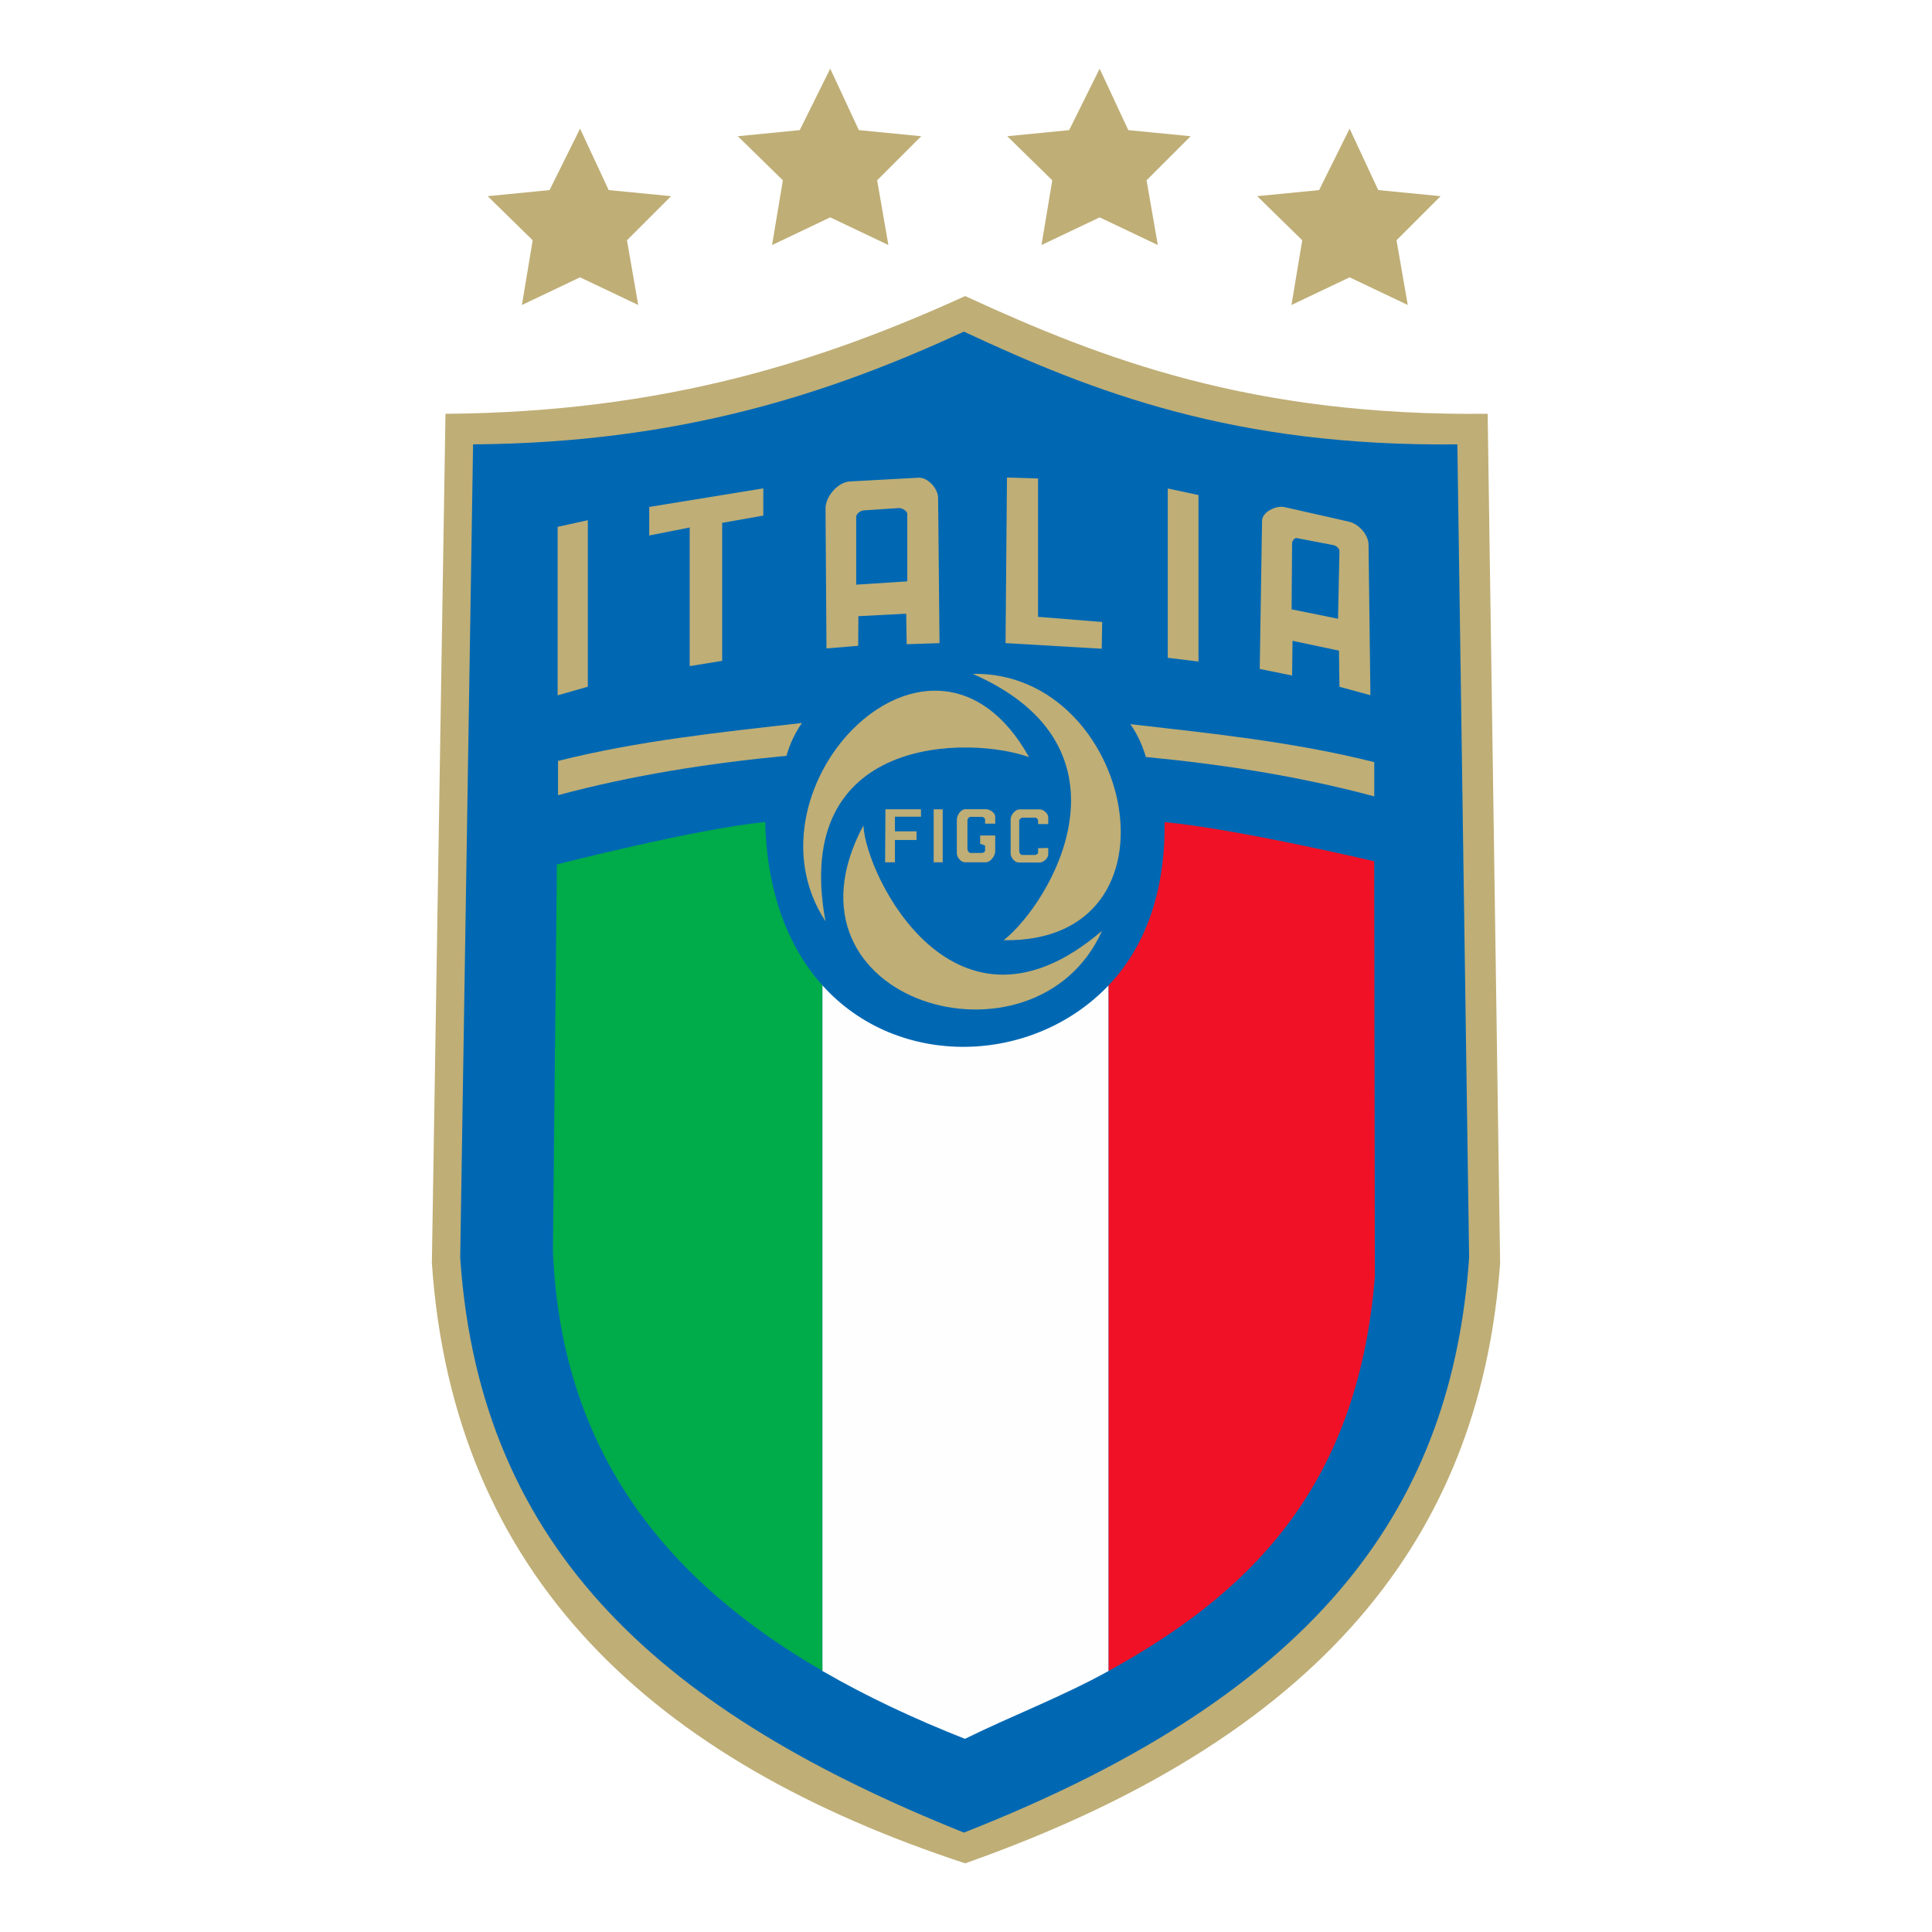
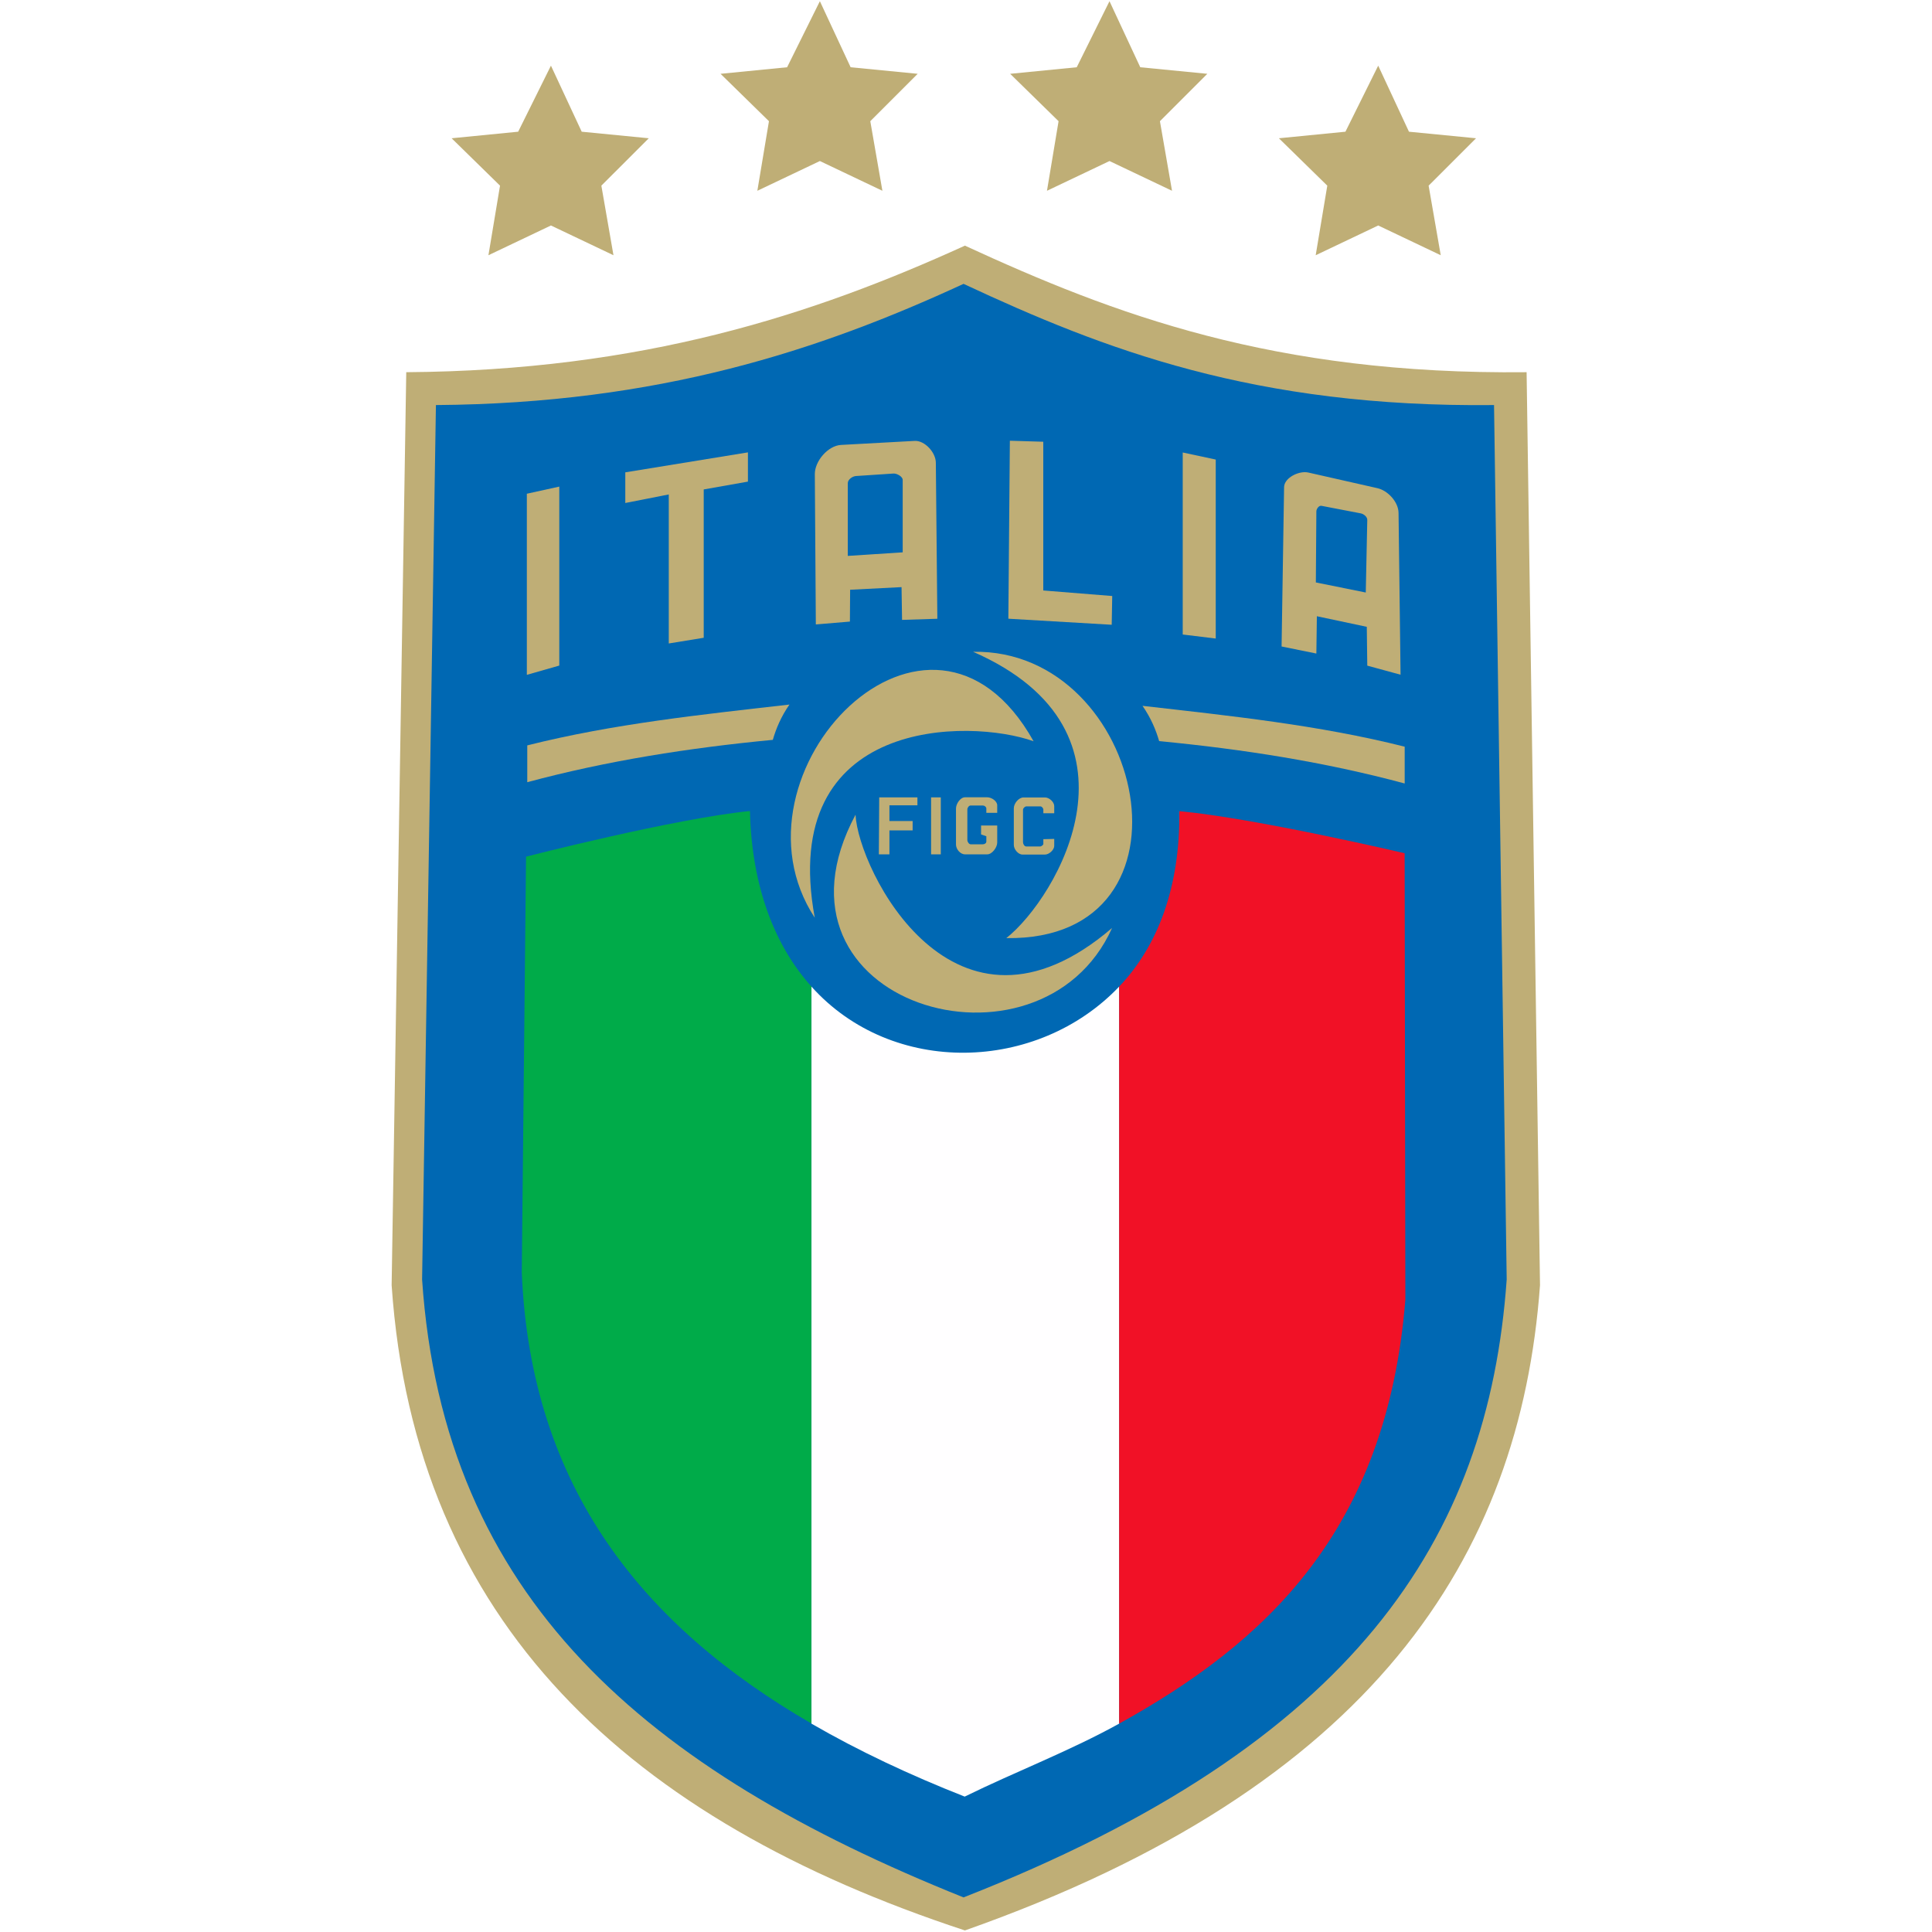
- <svg xmlns="http://www.w3.org/2000/svg" version="1.0" id="Layer_1" x="0px" y="0px" width="800px" height="800px" viewBox="0 0 800 800" enable-background="new 0 0 800 800" xml:space="preserve">
-   <g transform="translate(-113.04 -219)">
-     <g>
-       <path fill="#BFAE76" d="M297.5,390.343c90.812-0.638,156.343-21.956,215.191-48.749c57.213,26.363,118.729,49.806,216.355,48.749    l5.164,351.684c-7.654,104.902-64.838,193.304-221.52,248.536c-128.9-42.386-211.886-118.366-220.822-248.536L297.5,390.343z" />
-       <path fill="#BFAE76" d="M329.153,345.29l4.467-26.802l-18.646-18.255l25.635-2.524l12.624-25.443l11.848,25.443l25.831,2.524    l-18.258,18.255l4.662,26.802l-24.083-11.459L329.153,345.29z" />
-       <path fill="#BFAE76" d="M432.739,320.461l4.467-26.801l-18.645-18.255l25.638-2.524l12.624-25.443l11.847,25.443l25.829,2.524    l-18.255,18.255l4.66,26.801l-24.08-11.457L432.739,320.461z" />
-       <path fill="#BFAE76" d="M544.3,320.461l4.466-26.801l-18.645-18.255l25.64-2.524l12.621-25.443l11.851,25.443l25.83,2.524    l-18.256,18.255l4.657,26.801l-24.082-11.457L544.3,320.461z" />
-       <path fill="#BFAE76" d="M647.806,345.29l4.469-26.802l-18.646-18.255l25.633-2.524l12.626-25.443l11.845,25.443l25.834,2.524    l-18.26,18.255l4.663,26.802l-24.082-11.459L647.806,345.29z" />
-     </g>
-     <path fill="#0068B3" d="M308.928,403.002c85.773-0.614,147.662-21.025,203.237-46.687c54.037,25.248,112.135,47.7,204.335,46.687   l4.876,336.815c-7.076,100.076-58.798,179.024-209.214,238.019C389.643,928.693,311.862,862.525,303.6,739.817L308.928,403.002z" />
-     <path fill="#FFFEFF" d="M572.089,910.91c-19.256,10.654-39.519,18.304-59.488,28.1c-21.122-8.317-40.843-17.586-59.019-28.1   V627.012c31.241,34.789,86.988,33.106,118.511,0V910.91" />
-     <path fill="#00AB49" d="M453.54,626.952v283.891c-64.638-37.407-108.143-90.69-111.544-173.772l1.646-160.123   c0,0,57.07-14.655,86.241-17.579c0.703,29.721,9.91,52.278,23.654,67.584" />
-     <path fill="#F11126" d="M572.089,910.91c55.773-30.864,103.087-73.747,110.255-163.343l-0.277-171.936   c0,0-57.48-13.517-86.792-16.205c0.346,29.266-8.299,51.953-23.182,67.585v283.895" />
-     <g>
-       <path fill="#BFAE76" d="M454.853,600.478c-14.336-77.568,59.865-76.749,84.29-67.977    C499.221,461.152,418.376,544.777,454.853,600.478z" />
-       <path fill="#BFAE76" d="M569.374,604.421c-60.97,52.239-97.846-22.671-98.818-43.631    C431.374,634.172,541.774,665.944,569.374,604.421z" />
-       <path fill="#BFAE76" d="M515.857,498.039c70.242,30.832,32.313,94.806,12.781,110.289    C606.298,609.462,582.196,496.781,515.857,498.039z" />
-       <path fill="#BFAE76" d="M479.682,554.107h14.713v3.059h-10.78v6.063h8.935v3.6h-8.935v9.227h-4.078L479.682,554.107z" />
-       <path fill="#BFAE76" d="M499.66,576.06h3.737v-21.945h-3.737V576.06z" />
-       <path fill="#BFAE76" d="M512.731,576.06c-1.827,0-3.482-1.97-3.482-3.797v-13.844c0-1.821,1.661-4.339,3.482-4.339h8.566    c1.631,0,3.835,1.457,3.835,3.088v2.896h-4.188v-1.683c0-0.593-0.734-1.135-1.329-1.135h-4.731c-0.648,0-1.251,0.839-1.251,1.486    v11.85c0,0.635,0.617,1.604,1.251,1.604h4.731c0.606,0,1.329-0.413,1.329-1.019v-2.072l-2.032-0.704v-3.439h6.221v6.569    c0,1.873-1.96,4.538-3.835,4.538H512.731z" />
-       <path fill="#BFAE76" d="M542.902,570.221l4.192-0.106v2.683c0,1.552-1.991,3.345-3.542,3.345h-8.682    c-1.683,0-3.345-2.042-3.345-3.72v-14.126c0-1.835,1.887-4.152,3.723-4.152h8.304c1.614,0,3.542,1.729,3.542,3.344v2.734h-4.192    v-1.347c0-0.611-0.578-1.296-1.185-1.296h-5.297c-0.61,0-1.349,0.685-1.349,1.296v12.532c0,0.691,0.55,1.618,1.24,1.618h5.405    c0.321,0,1.185-0.546,1.185-0.953V570.221z" />
-       <path fill="#BFAE76" d="M344.113,548.271v-14.178c33.254-8.372,67.24-11.868,100.991-15.73c-3.269,4.684-5.211,9.427-6.409,13.595    c-32.271,3.088-63.866,8.048-94.585,16.313H344.113z" />
-       <path fill="#BFAE76" d="M682.087,548.765v-14.178c-33.25-8.374-67.238-11.868-100.987-15.73c3.266,4.684,5.209,9.426,6.409,13.595    c32.271,3.09,63.862,8.046,94.586,16.313H682.087z" />
-       <path fill="#BFAE76" d="M343.949,506.918l12.499-3.569v-68.941l-12.499,2.748V506.918z" />
-       <path fill="#BFAE76" d="M398.621,494.832l13.46-2.196v-57.129l17.028-3.021v-11.262l-47.24,7.691v11.809l16.752-3.296V494.832z" />
-       <path fill="#BFAE76" d="M488.726,459.729l-21.153,1.372v-28.015c0-1.394,1.765-2.653,3.159-2.747l14.425-0.961    c1.307-0.089,3.578,1.155,3.57,2.467V459.729z M455.265,487.5l13.125-1.099l0.083-12.26l19.808-1.014l0.197,12.623l13.595-0.436    l-0.584-60.158c-0.042-3.892-4.271-8.564-8.159-8.351l-28.353,1.553c-5.036,0.276-10.134,6.222-10.1,11.265L455.265,487.5z" />
-       <path fill="#BFAE76" d="M529.418,485.296l0.586-68.557l12.866,0.388v57.292l26.561,2.137l-0.197,11.07L529.418,485.296z" />
-       <path fill="#BFAE76" d="M596.589,491.381l12.717,1.554v-68.946l-12.717-2.721V491.381z" />
-       <path fill="#BFAE76" d="M643.541,428.851c-3.471,0.05-7.855,2.594-7.908,5.77l-0.967,61.373l13.399,2.719l0.193-14.372    l19.228,4.078l0.192,14.954l12.818,3.497l-0.775-62.34c-0.052-4.179-4.084-8.6-8.16-9.521l-26.604-6.02    C644.512,428.888,644.038,428.845,643.541,428.851L643.541,428.851z M649.652,441.809c0.12-0.021,0.237-0.023,0.354,0l15.15,2.91    c1.169,0.225,2.546,1.339,2.522,2.527l-0.582,27.962l-19.228-3.884l0.196-27.385c0.009-0.842,0.768-1.981,1.587-2.133V441.809z" />
-     </g>
-   </g>
+ <svg xmlns="http://www.w3.org/2000/svg" width="1080" zoomAndPan="magnify" viewBox="0 0 810 810" height="1080" preserveAspectRatio="xMidYMid meet" version="1.0">
+   <path fill="#bfae76" d="M 170.324 156.047 C 269.168 155.352 340.492 132.148 404.547 102.988 C 466.82 131.68 533.773 157.195 640.035 156.047 L 645.656 538.832 C 637.324 653.012 575.082 749.23 404.543 809.348 C 264.246 763.215 173.922 680.516 164.195 538.832 Z M 170.324 156.047 " fill-opacity="1" fill-rule="nonzero" />
+   <path fill="#bfae76" d="M 204.777 107.008 L 209.637 77.836 L 189.344 57.969 L 217.246 55.219 L 230.984 27.527 L 243.883 55.219 L 271.996 57.969 L 252.125 77.836 L 257.199 107.008 L 230.984 94.535 Z M 204.777 107.008 " fill-opacity="1" fill-rule="nonzero" />
+   <path fill="#bfae76" d="M 317.523 79.984 L 322.387 50.812 L 302.09 30.945 L 329.996 28.195 L 343.738 0.504 L 356.633 28.195 L 384.746 30.945 L 364.875 50.812 L 369.949 79.984 L 343.738 67.516 Z M 317.523 79.984 " fill-opacity="1" fill-rule="nonzero" />
+   <path fill="#bfae76" d="M 438.949 79.984 L 443.812 50.812 L 423.516 30.945 L 451.426 28.195 L 465.16 0.504 L 478.062 28.195 L 506.176 30.945 L 486.305 50.812 L 491.375 79.984 L 465.16 67.516 Z M 438.949 79.984 " fill-opacity="1" fill-rule="nonzero" />
+   <path fill="#bfae76" d="M 551.609 107.008 L 556.473 77.836 L 536.18 57.969 L 564.078 55.219 L 577.82 27.527 L 590.715 55.219 L 618.832 57.969 L 598.957 77.836 L 604.035 107.008 L 577.82 94.535 Z M 551.609 107.008 " fill-opacity="1" fill-rule="nonzero" />
+   <path fill="#0068b3" d="M 182.762 169.824 C 276.121 169.156 343.484 146.941 403.973 119.008 C 462.789 146.488 526.027 170.93 626.379 169.824 L 631.688 536.426 C 623.984 645.355 567.688 731.285 403.969 795.496 C 270.617 742.008 185.957 669.988 176.965 536.426 Z M 182.762 169.824 " fill-opacity="1" fill-rule="nonzero" />
+   <path fill="#fffeff" d="M 469.195 722.652 C 448.238 734.246 426.184 742.574 404.449 753.234 C 381.457 744.184 359.992 734.094 340.211 722.652 L 340.211 413.645 C 374.215 451.512 434.891 449.68 469.203 413.645 L 469.203 722.652 " fill-opacity="1" fill-rule="nonzero" />
+   <path fill="#00ab49" d="M 340.164 413.582 L 340.164 722.578 C 269.809 681.863 222.457 623.867 218.754 533.438 L 220.547 359.156 C 220.547 359.156 282.664 343.203 314.414 340.02 C 315.18 372.371 325.199 396.922 340.16 413.582 " fill-opacity="1" fill-rule="nonzero" />
+   <path fill="#f11126" d="M 469.195 722.652 C 529.902 689.059 581.402 642.383 589.203 544.863 L 588.902 357.723 C 588.902 357.723 526.336 343.008 494.434 340.082 C 494.809 371.938 485.402 396.629 469.203 413.645 L 469.203 722.648 " fill-opacity="1" fill-rule="nonzero" />
+   <path fill="#bfae76" d="M 341.594 384.766 C 325.988 300.336 406.754 301.23 433.336 310.777 C 389.883 233.117 301.891 324.137 341.594 384.766 Z M 341.594 384.766 " fill-opacity="1" fill-rule="nonzero" />
+   <path fill="#bfae76" d="M 466.242 389.059 C 399.879 445.918 359.742 364.383 358.684 341.566 C 316.039 421.438 436.199 456.02 466.242 389.059 Z M 466.242 389.059 " fill-opacity="1" fill-rule="nonzero" />
+   <path fill="#bfae76" d="M 407.992 273.266 C 484.445 306.824 443.164 376.457 421.902 393.309 C 506.43 394.543 480.199 271.898 407.992 273.266 Z M 407.992 273.266 " fill-opacity="1" fill-rule="nonzero" />
+   <path fill="#bfae76" d="M 368.617 334.293 L 384.633 334.293 L 384.633 337.625 L 372.898 337.625 L 372.898 344.223 L 382.625 344.223 L 382.625 348.141 L 372.898 348.141 L 372.898 358.184 L 368.461 358.184 Z M 368.617 334.293 " fill-opacity="1" fill-rule="nonzero" />
+   <path fill="#bfae76" d="M 390.363 358.188 L 394.43 358.188 L 394.43 334.301 L 390.363 334.301 Z M 390.363 358.188 " fill-opacity="1" fill-rule="nonzero" />
+   <path fill="#bfae76" d="M 404.59 358.188 C 402.602 358.188 400.801 356.043 400.801 354.055 L 400.801 338.988 C 400.801 337.004 402.609 334.266 404.59 334.266 L 413.914 334.266 C 415.688 334.266 418.086 335.852 418.086 337.625 L 418.086 340.777 L 413.527 340.777 L 413.527 338.945 C 413.527 338.301 412.73 337.711 412.082 337.711 L 406.934 337.711 C 406.227 337.711 405.57 338.625 405.57 339.328 L 405.57 352.227 C 405.57 352.918 406.242 353.973 406.934 353.973 L 412.082 353.973 C 412.742 353.973 413.527 353.523 413.527 352.863 L 413.527 350.605 L 411.316 349.84 L 411.316 346.098 L 418.09 346.098 L 418.09 353.246 C 418.09 355.285 415.953 358.188 413.914 358.188 Z M 404.59 358.188 " fill-opacity="1" fill-rule="nonzero" />
+   <path fill="#bfae76" d="M 437.43 351.832 L 441.992 351.719 L 441.992 354.637 C 441.992 356.328 439.824 358.277 438.137 358.277 L 428.688 358.277 C 426.855 358.277 425.047 356.055 425.047 354.23 L 425.047 338.855 C 425.047 336.855 427.098 334.336 429.098 334.336 L 438.137 334.336 C 439.895 334.336 441.992 336.215 441.992 337.973 L 441.992 340.949 L 437.43 340.949 L 437.43 339.484 C 437.43 338.82 436.801 338.074 436.141 338.074 L 430.375 338.074 C 429.711 338.074 428.906 338.82 428.906 339.484 L 428.906 353.125 C 428.906 353.875 429.504 354.887 430.254 354.887 L 436.137 354.887 C 436.488 354.887 437.426 354.293 437.426 353.848 L 437.426 351.832 Z M 437.43 351.832 " fill-opacity="1" fill-rule="nonzero" />
+   <path fill="#bfae76" d="M 221.059 327.941 L 221.059 312.508 C 257.254 303.398 294.246 299.594 330.98 295.387 C 327.422 300.488 325.309 305.648 324.008 310.188 C 288.883 313.547 254.492 318.945 221.055 327.941 Z M 221.059 327.941 " fill-opacity="1" fill-rule="nonzero" />
+   <path fill="#bfae76" d="M 588.922 328.48 L 588.922 313.047 C 552.73 303.934 515.738 300.129 479.004 295.926 C 482.559 301.023 484.676 306.188 485.98 310.723 C 521.105 314.086 555.492 319.48 588.93 328.48 Z M 588.922 328.48 " fill-opacity="1" fill-rule="nonzero" />
+   <path fill="#bfae76" d="M 220.879 282.93 L 234.484 279.047 L 234.484 204.008 L 220.879 207 Z M 220.879 282.93 " fill-opacity="1" fill-rule="nonzero" />
+   <path fill="#bfae76" d="M 280.387 269.777 L 295.039 267.387 L 295.039 205.203 L 313.57 201.918 L 313.57 189.66 L 262.156 198.031 L 262.156 210.883 L 280.387 207.297 Z M 280.387 269.777 " fill-opacity="1" fill-rule="nonzero" />
+   <path fill="#bfae76" d="M 378.461 231.57 L 355.438 233.062 L 355.438 202.57 C 355.438 201.051 357.359 199.684 358.875 199.578 L 374.578 198.535 C 376 198.438 378.473 199.789 378.461 201.219 Z M 342.043 261.797 L 356.328 260.602 L 356.418 247.254 L 377.977 246.152 L 378.191 259.891 L 392.988 259.418 L 392.352 193.938 C 392.309 189.703 387.703 184.617 383.473 184.848 L 352.613 186.539 C 347.133 186.84 341.582 193.312 341.617 198.801 Z M 342.043 261.797 " fill-opacity="1" fill-rule="nonzero" />
+   <path fill="#bfae76" d="M 422.754 259.398 L 423.391 184.777 L 437.395 185.199 L 437.395 247.559 L 466.305 249.883 L 466.09 261.934 Z M 422.754 259.398 " fill-opacity="1" fill-rule="nonzero" />
+   <path fill="#bfae76" d="M 495.863 266.02 L 509.707 267.711 L 509.707 192.668 L 495.863 189.707 Z M 495.863 266.02 " fill-opacity="1" fill-rule="nonzero" />
+   <path fill="#bfae76" d="M 546.969 197.961 C 543.191 198.016 538.418 200.785 538.359 204.242 L 537.309 271.043 L 551.891 274 L 552.102 258.359 L 573.031 262.797 L 573.238 279.074 L 587.191 282.879 L 586.348 215.027 C 586.293 210.477 581.902 205.664 577.465 204.664 L 548.508 198.109 C 548.023 198 547.508 197.953 546.969 197.961 Z M 553.621 212.062 C 553.75 212.043 553.879 212.039 554.004 212.062 L 570.496 215.23 C 571.766 215.477 573.266 216.688 573.238 217.98 L 572.605 248.418 L 551.676 244.188 L 551.891 214.383 C 551.902 213.465 552.727 212.227 553.617 212.062 Z M 553.621 212.062 " fill-opacity="1" fill-rule="nonzero" />
</svg>
